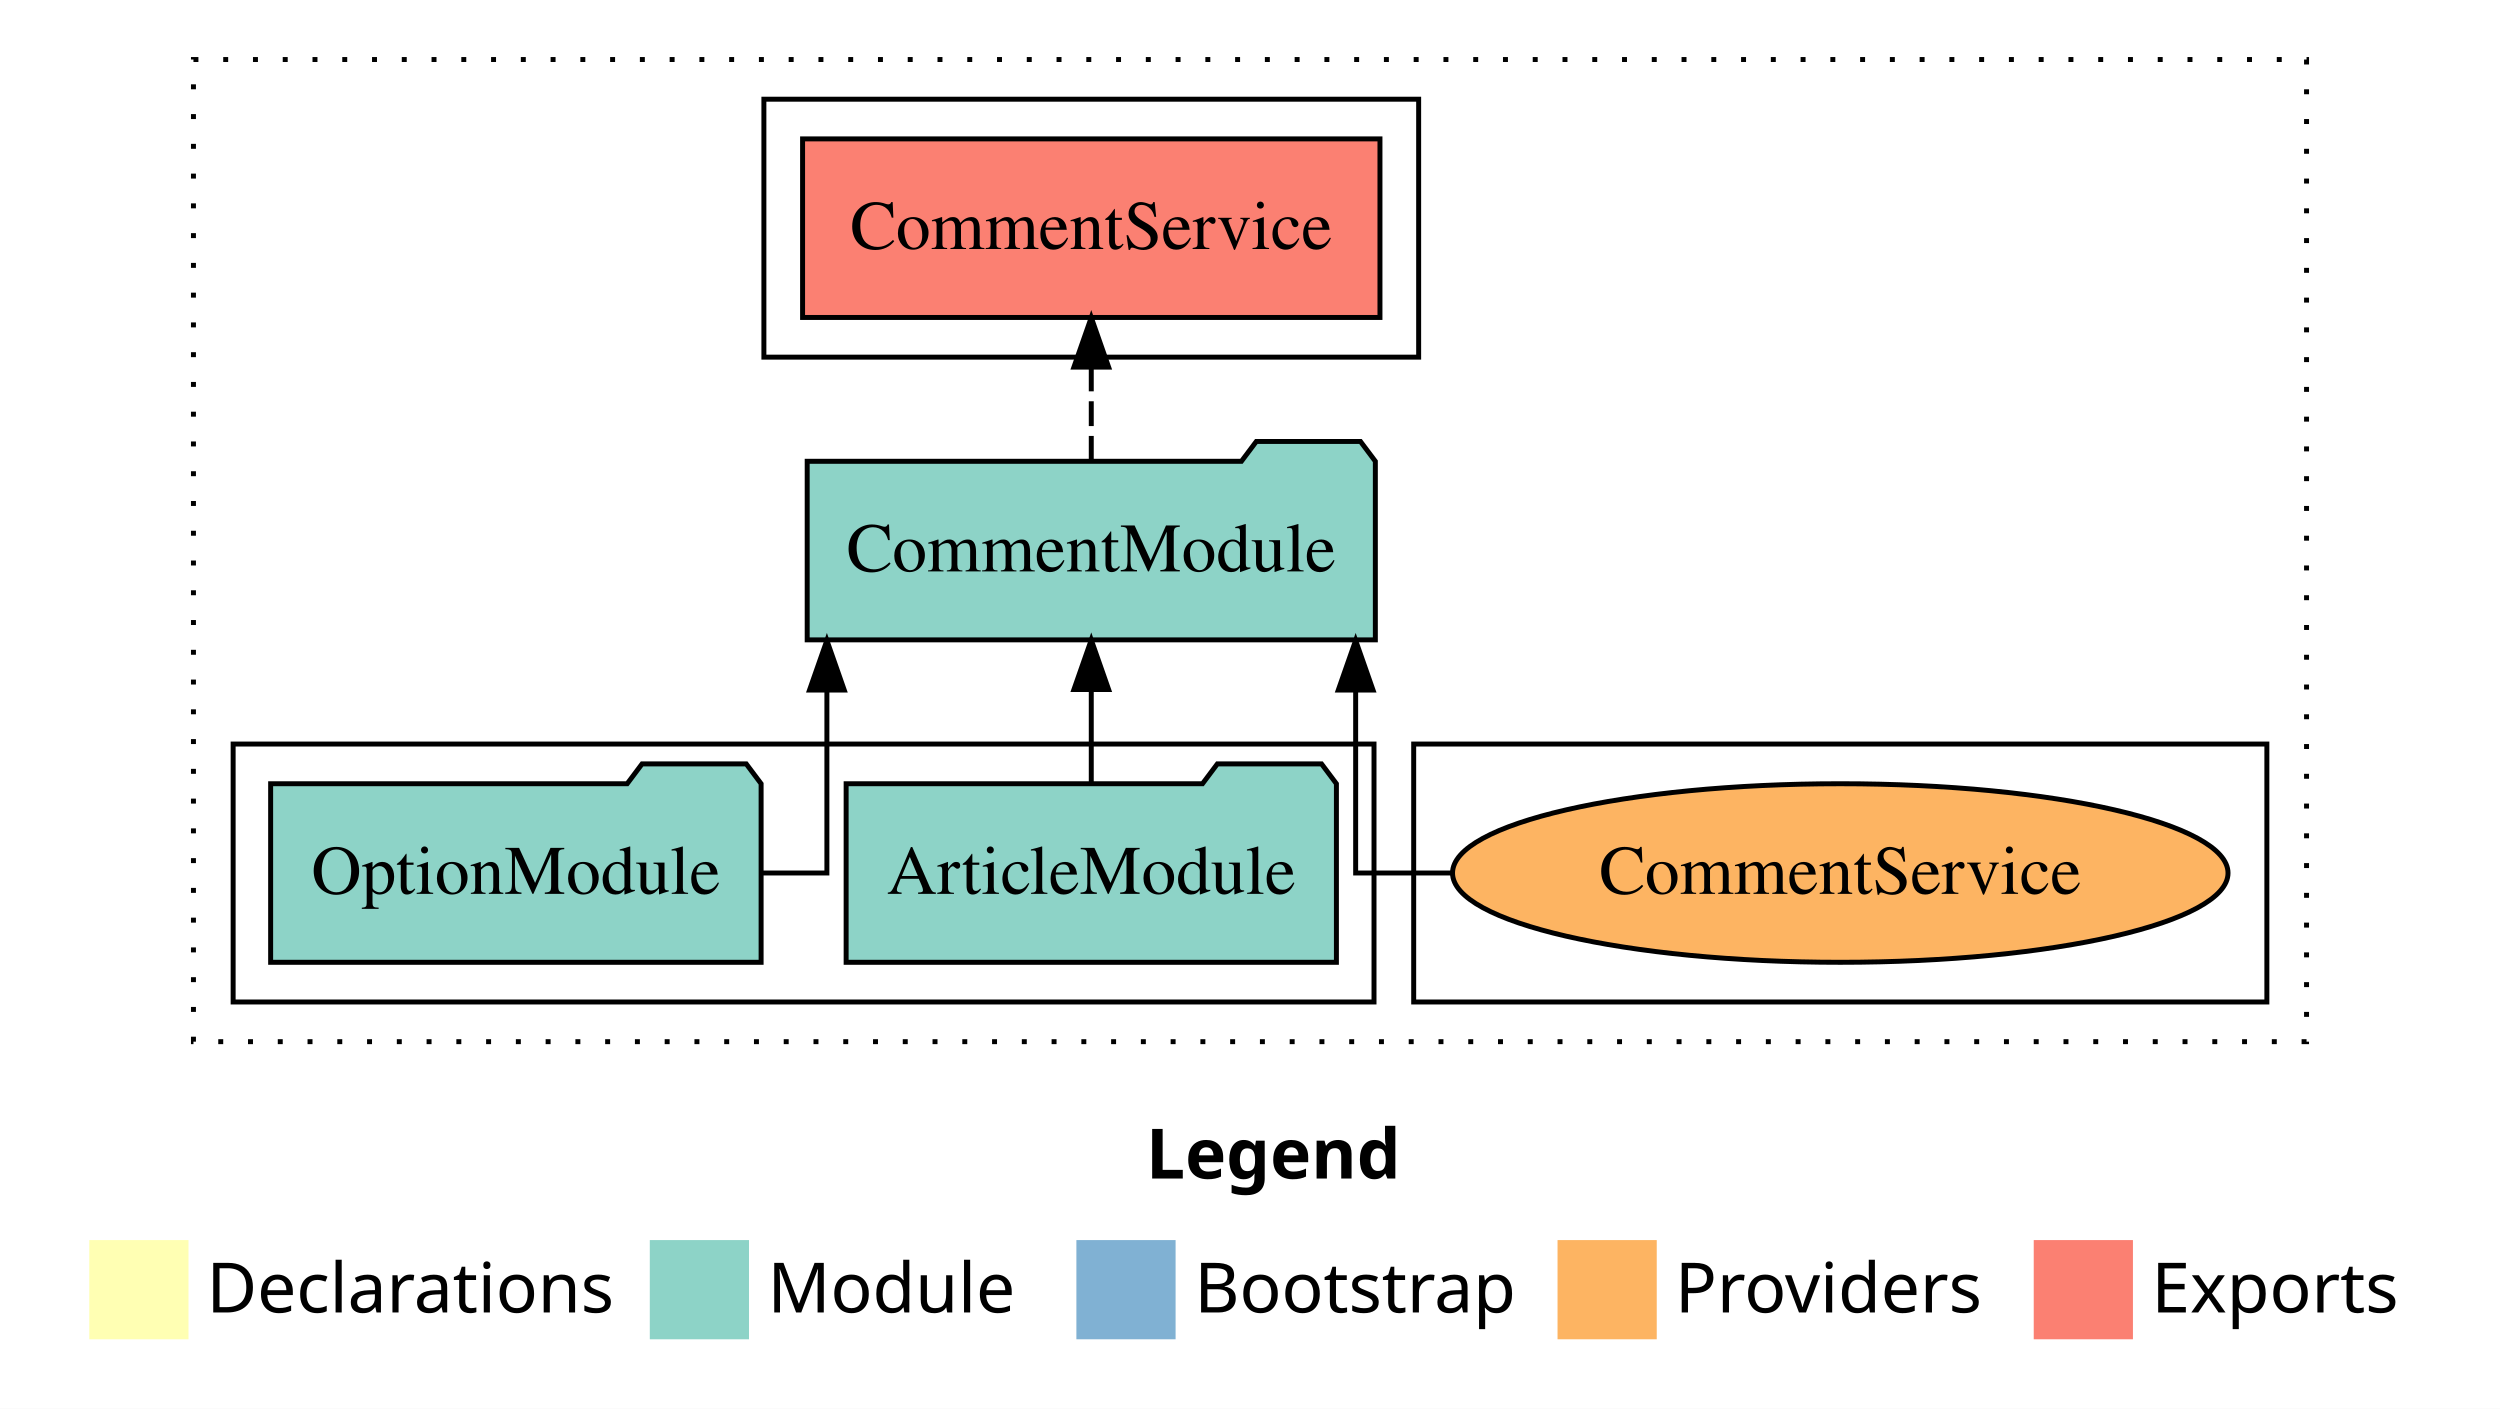
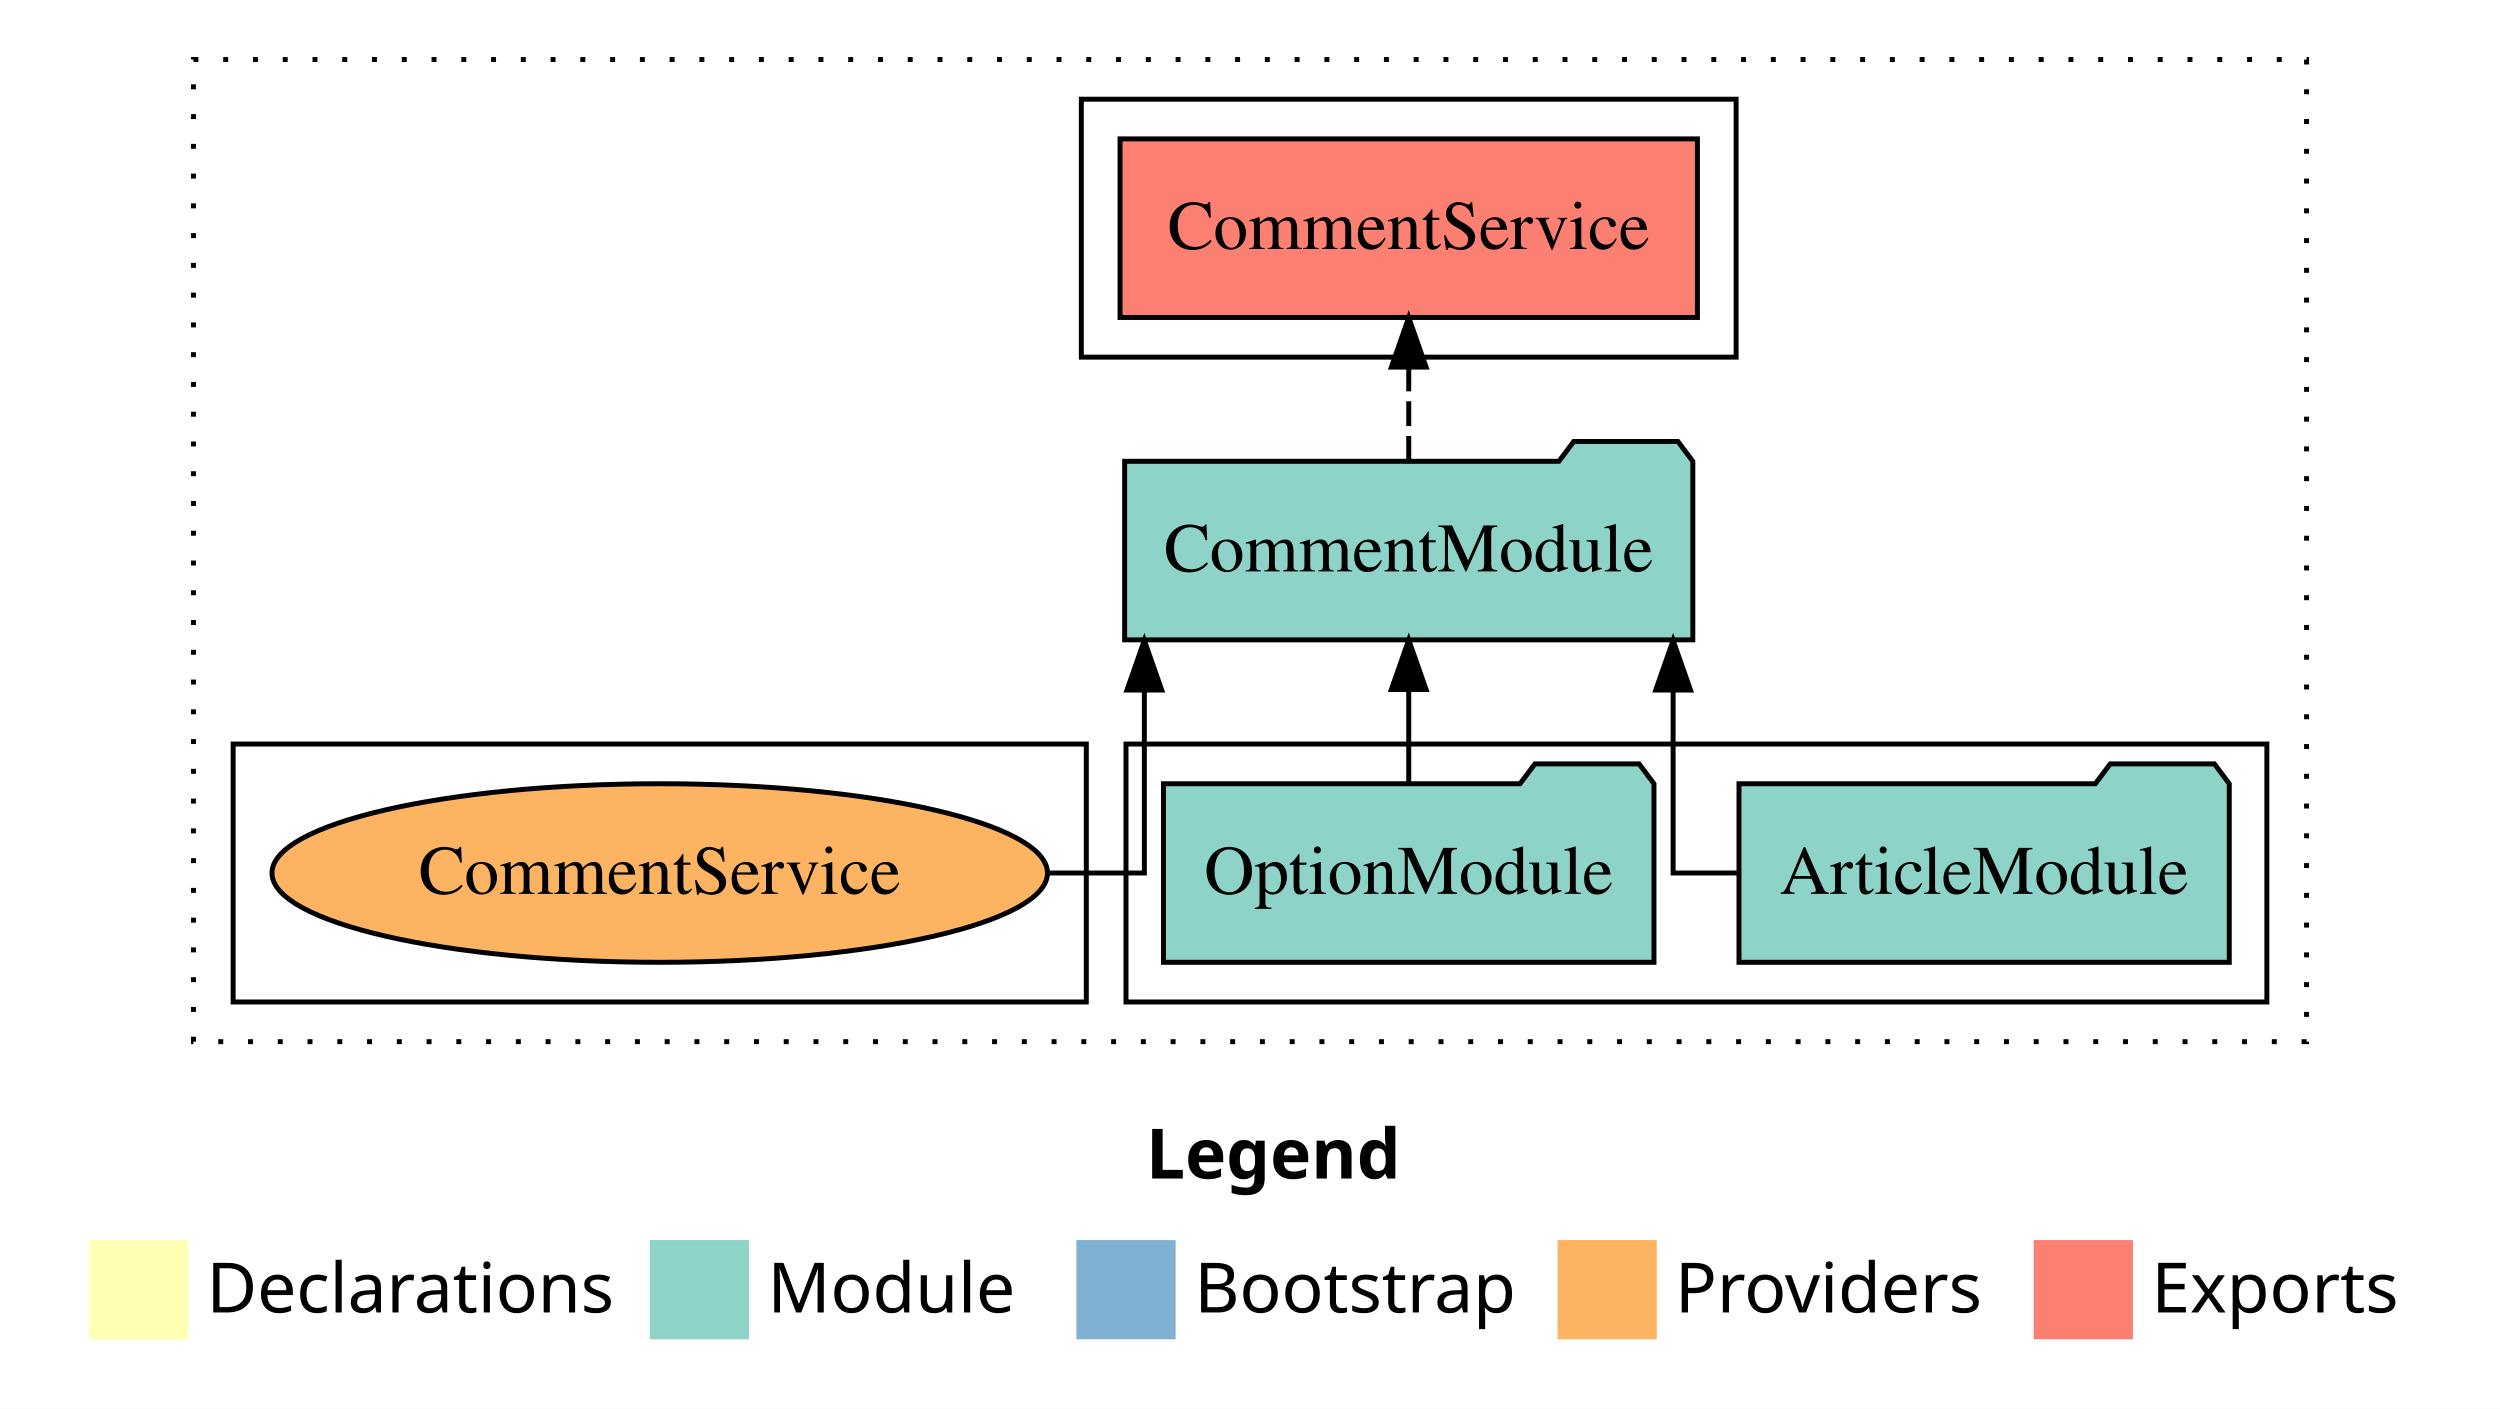
<svg xmlns="http://www.w3.org/2000/svg" width="504pt" height="284pt" viewBox="0.00 0.00 504.00 284.00">
  <g id="graph0" class="graph" transform="scale(1 1) rotate(0) translate(4 280)">
    <polygon fill="white" stroke="transparent" points="-4,4 -4,-280 500,-280 500,4 -4,4" />
    <text text-anchor="start" x="227.01" y="-42.4" font-family="Times-12" font-weight="bold" font-size="14.00">Legend</text>
    <polygon fill="#ffffb3" stroke="transparent" points="14,-10 14,-30 34,-30 34,-10 14,-10" />
    <text text-anchor="start" x="37.63" y="-15.4" font-family="Times-12" font-size="14.00">  Declarations</text>
    <polygon fill="#8dd3c7" stroke="transparent" points="127,-10 127,-30 147,-30 147,-10 127,-10" />
    <text text-anchor="start" x="150.73" y="-15.4" font-family="Times-12" font-size="14.00">  Module</text>
    <polygon fill="#80b1d3" stroke="transparent" points="213,-10 213,-30 233,-30 233,-10 213,-10" />
    <text text-anchor="start" x="236.78" y="-15.4" font-family="Times-12" font-size="14.00">  Bootstrap</text>
    <polygon fill="#fdb462" stroke="transparent" points="310,-10 310,-30 330,-30 330,-10 310,-10" />
    <text text-anchor="start" x="333.67" y="-15.4" font-family="Times-12" font-size="14.00">  Providers</text>
    <polygon fill="#fb8072" stroke="transparent" points="406,-10 406,-30 426,-30 426,-10 406,-10" />
    <text text-anchor="start" x="429.73" y="-15.4" font-family="Times-12" font-size="14.00">  Exports</text>
    <g id="clust1" class="cluster">
      <polygon fill="none" stroke="black" stroke-dasharray="1,5" points="35,-70 35,-268 461,-268 461,-70 35,-70" />
    </g>
-     <g id="clust6" class="cluster">
-       <polygon fill="none" stroke="black" points="281,-78 281,-130 453,-130 453,-78 281,-78" />
+     <g id="clust3" class="cluster">
+       <polygon fill="none" stroke="black" points="223,-78 223,-130 453,-130 453,-78 223,-78" />
    </g>
    <g id="clust4" class="cluster">
-       <polygon fill="none" stroke="black" points="150,-208 150,-260 282,-260 282,-208 150,-208" />
+       <polygon fill="none" stroke="black" points="214,-208 214,-260 346,-260 346,-208 214,-208" />
    </g>
-     <g id="clust3" class="cluster">
-       <polygon fill="none" stroke="black" points="43,-78 43,-130 273,-130 273,-78 43,-78" />
+     <g id="clust6" class="cluster">
+       <polygon fill="none" stroke="black" points="43,-78 43,-130 215,-130 215,-78 43,-78" />
    </g>
    <g id="node1" class="node">
-       <polygon fill="#8dd3c7" stroke="black" points="265.42,-122 262.42,-126 241.42,-126 238.42,-122 166.58,-122 166.58,-86 265.42,-86 265.42,-122" />
-       <text text-anchor="middle" x="216" y="-99.8" font-family="Times,serif" font-size="14.00">ArticleModule</text>
+       <polygon fill="#8dd3c7" stroke="black" points="445.42,-122 442.42,-126 421.42,-126 418.42,-122 346.58,-122 346.58,-86 445.42,-86 445.42,-122" />
+       <text text-anchor="middle" x="396" y="-99.8" font-family="Times,serif" font-size="14.00">ArticleModule</text>
    </g>
    <g id="node3" class="node">
-       <polygon fill="#8dd3c7" stroke="black" points="273.27,-187 270.27,-191 249.27,-191 246.27,-187 158.73,-187 158.73,-151 273.27,-151 273.27,-187" />
-       <text text-anchor="middle" x="216" y="-164.8" font-family="Times,serif" font-size="14.00">CommentModule</text>
+       <polygon fill="#8dd3c7" stroke="black" points="337.27,-187 334.27,-191 313.27,-191 310.27,-187 222.73,-187 222.73,-151 337.27,-151 337.27,-187" />
+       <text text-anchor="middle" x="280" y="-164.8" font-family="Times,serif" font-size="14.00">CommentModule</text>
    </g>
    <g id="edge1" class="edge">
-       <path fill="none" stroke="black" d="M216,-122.11C216,-122.11 216,-140.99 216,-140.99" />
-       <polygon fill="black" stroke="black" points="212.5,-140.99 216,-150.99 219.5,-140.99 212.5,-140.99" />
+       <path fill="none" stroke="black" d="M346.6,-104C338.83,-104 333.3,-104 333.3,-104 333.3,-104 333.3,-140.89 333.3,-140.89" />
+       <polygon fill="black" stroke="black" points="329.8,-140.89 333.3,-150.89 336.8,-140.89 329.8,-140.89" />
    </g>
    <g id="node2" class="node">
-       <polygon fill="#8dd3c7" stroke="black" points="149.44,-122 146.44,-126 125.44,-126 122.44,-122 50.56,-122 50.56,-86 149.44,-86 149.44,-122" />
-       <text text-anchor="middle" x="100" y="-99.8" font-family="Times,serif" font-size="14.00">OptionModule</text>
+       <polygon fill="#8dd3c7" stroke="black" points="329.44,-122 326.44,-126 305.44,-126 302.44,-122 230.56,-122 230.56,-86 329.44,-86 329.44,-122" />
+       <text text-anchor="middle" x="280" y="-99.8" font-family="Times,serif" font-size="14.00">OptionModule</text>
    </g>
    <g id="edge2" class="edge">
-       <path fill="none" stroke="black" d="M149.4,-104C157.18,-104 162.7,-104 162.7,-104 162.7,-104 162.7,-140.89 162.7,-140.89" />
-       <polygon fill="black" stroke="black" points="159.2,-140.89 162.7,-150.89 166.2,-140.89 159.2,-140.89" />
+       <path fill="none" stroke="black" d="M280,-122.11C280,-122.11 280,-140.99 280,-140.99" />
+       <polygon fill="black" stroke="black" points="276.5,-140.99 280,-150.99 283.5,-140.99 276.5,-140.99" />
    </g>
    <g id="node4" class="node">
-       <polygon fill="#fb8072" stroke="black" points="274.2,-252 157.8,-252 157.8,-216 274.2,-216 274.2,-252" />
-       <text text-anchor="middle" x="216" y="-229.8" font-family="Times,serif" font-size="14.00">CommentService </text>
+       <polygon fill="#fb8072" stroke="black" points="338.2,-252 221.8,-252 221.8,-216 338.2,-216 338.2,-252" />
+       <text text-anchor="middle" x="280" y="-229.8" font-family="Times,serif" font-size="14.00">CommentService </text>
    </g>
    <g id="edge3" class="edge">
-       <path fill="none" stroke="black" stroke-dasharray="5,2" d="M216,-187.11C216,-187.11 216,-205.99 216,-205.99" />
-       <polygon fill="black" stroke="black" points="212.5,-205.99 216,-215.99 219.5,-205.99 212.5,-205.99" />
+       <path fill="none" stroke="black" stroke-dasharray="5,2" d="M280,-187.11C280,-187.11 280,-205.99 280,-205.99" />
+       <polygon fill="black" stroke="black" points="276.5,-205.99 280,-215.99 283.5,-205.99 276.5,-205.99" />
    </g>
    <g id="node5" class="node">
-       <ellipse fill="#fdb462" stroke="black" cx="367" cy="-104" rx="78.17" ry="18" />
-       <text text-anchor="middle" x="367" y="-99.8" font-family="Times,serif" font-size="14.00">CommentService</text>
+       <ellipse fill="#fdb462" stroke="black" cx="129" cy="-104" rx="78.17" ry="18" />
+       <text text-anchor="middle" x="129" y="-99.8" font-family="Times,serif" font-size="14.00">CommentService</text>
    </g>
    <g id="edge4" class="edge">
-       <path fill="none" stroke="black" d="M288.6,-104C277.24,-104 269.3,-104 269.3,-104 269.3,-104 269.3,-140.89 269.3,-140.89" />
-       <polygon fill="black" stroke="black" points="265.8,-140.89 269.3,-150.89 272.8,-140.89 265.8,-140.89" />
+       <path fill="none" stroke="black" d="M207.4,-104C218.75,-104 226.7,-104 226.7,-104 226.7,-104 226.7,-140.89 226.7,-140.89" />
+       <polygon fill="black" stroke="black" points="223.2,-140.89 226.7,-150.89 230.2,-140.89 223.2,-140.89" />
    </g>
  </g>
</svg>
